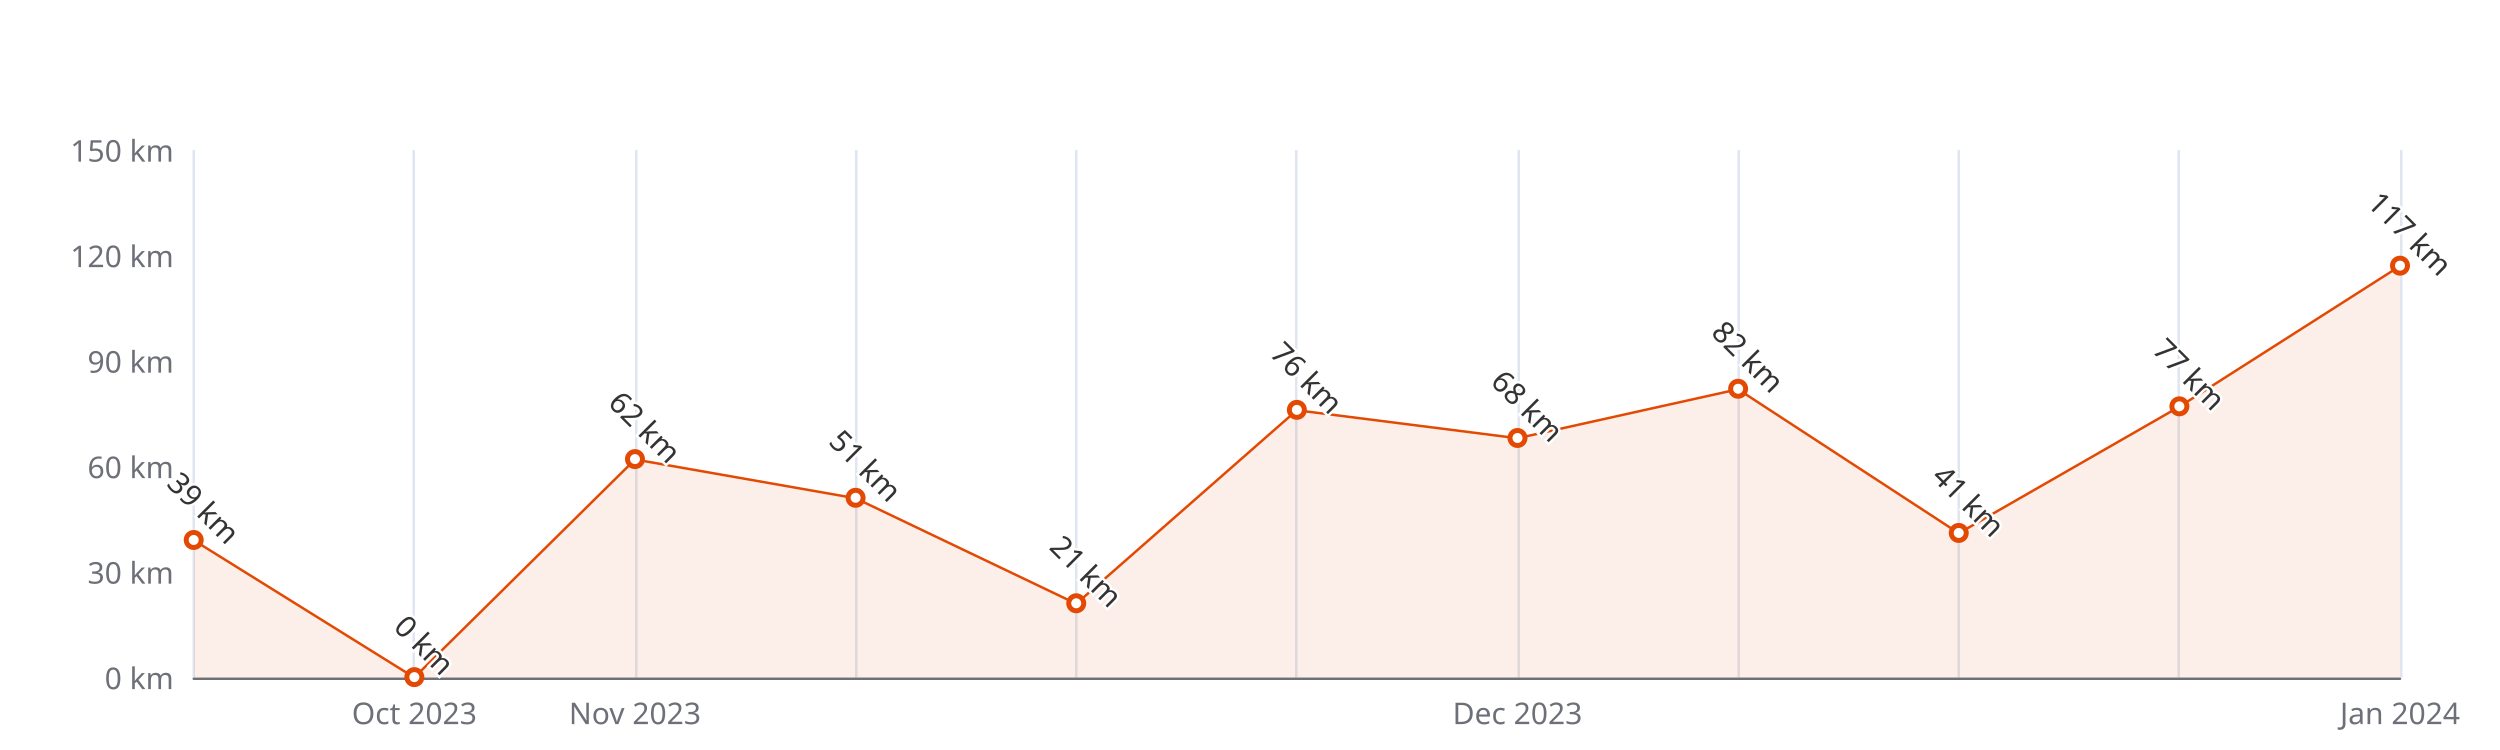
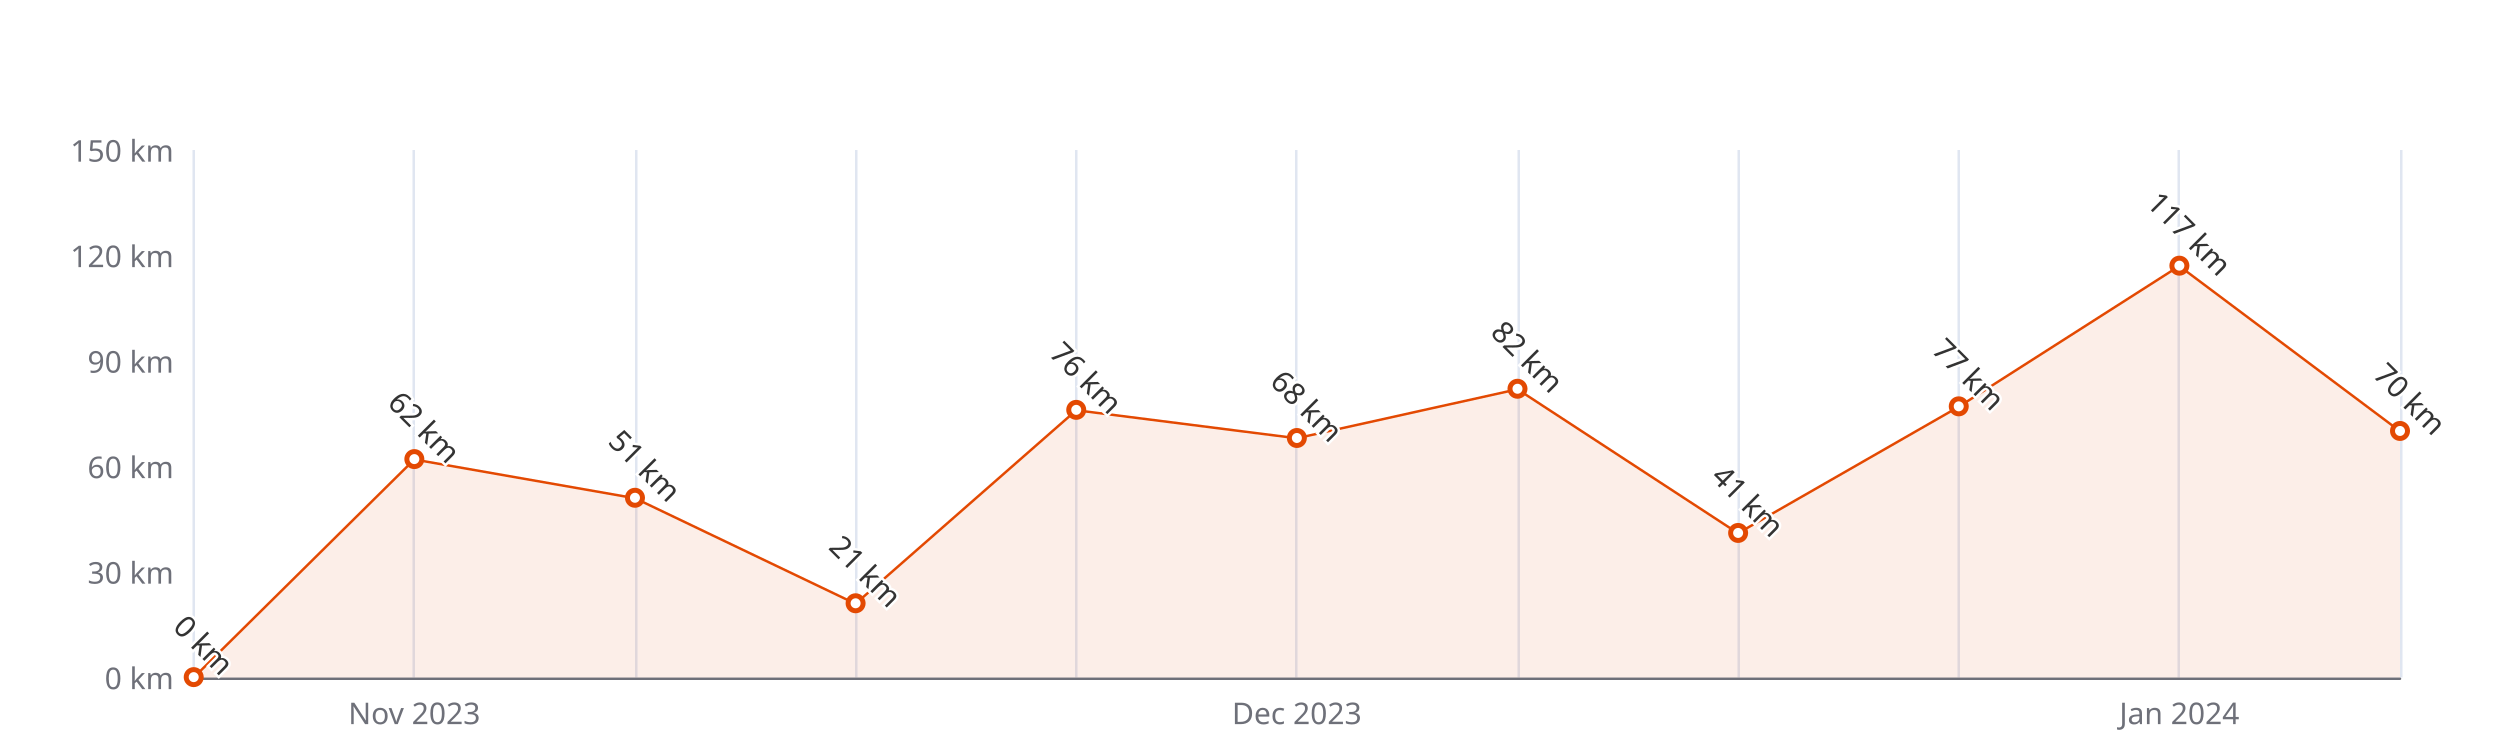
<svg xmlns="http://www.w3.org/2000/svg" width="1000" height="300" version="1.1" baseProfile="full" viewBox="0 0 1000 300">
  <rect width="1000" height="300" x="0" y="0" id="0" fill="#ffffff" />
  <path d="M77.5 60L77.5 271" fill="none" stroke="#E0E6F1" />
  <path d="M165.5 60L165.5 271" fill="none" stroke="#E0E6F1" />
  <path d="M254.5 60L254.5 271" fill="none" stroke="#E0E6F1" />
  <path d="M342.5 60L342.5 271" fill="none" stroke="#E0E6F1" />
  <path d="M430.5 60L430.5 271" fill="none" stroke="#E0E6F1" />
  <path d="M518.5 60L518.5 271" fill="none" stroke="#E0E6F1" />
  <path d="M607.5 60L607.5 271" fill="none" stroke="#E0E6F1" />
  <path d="M695.5 60L695.5 271" fill="none" stroke="#E0E6F1" />
  <path d="M783.5 60L783.5 271" fill="none" stroke="#E0E6F1" />
  <path d="M871.5 60L871.5 271" fill="none" stroke="#E0E6F1" />
  <path d="M960.5 60L960.5 271" fill="none" stroke="#E0E6F1" />
  <path d="M77.5 271.5L960 271.5" fill="none" stroke="#6E7079" stroke-linecap="round" />
  <text dominant-baseline="central" text-anchor="end" style="font-size:12px;font-family:sans-serif;" xml:space="preserve" transform="translate(69.48 271)" fill="#6E7079">0 km</text>
  <text dominant-baseline="central" text-anchor="end" style="font-size:12px;font-family:sans-serif;" xml:space="preserve" transform="translate(69.48 228.8)" fill="#6E7079">30 km</text>
  <text dominant-baseline="central" text-anchor="end" style="font-size:12px;font-family:sans-serif;" xml:space="preserve" transform="translate(69.48 186.6)" fill="#6E7079">60 km</text>
  <text dominant-baseline="central" text-anchor="end" style="font-size:12px;font-family:sans-serif;" xml:space="preserve" transform="translate(69.48 144.4)" fill="#6E7079">90 km</text>
  <text dominant-baseline="central" text-anchor="end" style="font-size:12px;font-family:sans-serif;" xml:space="preserve" transform="translate(69.48 102.2)" fill="#6E7079">120 km</text>
  <text dominant-baseline="central" text-anchor="end" style="font-size:12px;font-family:sans-serif;" xml:space="preserve" transform="translate(69.48 60)" fill="#6E7079">150 km</text>
-   <text dominant-baseline="central" text-anchor="middle" style="font-size:12px;font-family:sans-serif;" xml:space="preserve" y="6" transform="translate(165.732 279)" fill="#6E7079">Oct 2023</text>
-   <text dominant-baseline="central" text-anchor="middle" style="font-size:12px;font-family:sans-serif;" xml:space="preserve" y="6" transform="translate(253.984 279)" fill="#6E7079">Nov 2023</text>
-   <text dominant-baseline="central" text-anchor="middle" style="font-size:12px;font-family:sans-serif;" xml:space="preserve" y="6" transform="translate(606.992 279)" fill="#6E7079">Dec 2023</text>
-   <text dominant-baseline="central" text-anchor="middle" style="font-size:12px;font-family:sans-serif;" xml:space="preserve" y="6" transform="translate(960 279)" fill="#6E7079">Jan 2024</text>
+   <text dominant-baseline="central" text-anchor="middle" style="font-size:12px;font-family:sans-serif;" xml:space="preserve" y="6" transform="translate(165.732 279)" fill="#6E7079">Nov 2023</text>
+   <text dominant-baseline="central" text-anchor="middle" style="font-size:12px;font-family:sans-serif;" xml:space="preserve" y="6" transform="translate(518.74 279)" fill="#6E7079">Dec 2023</text>
+   <text dominant-baseline="central" text-anchor="middle" style="font-size:12px;font-family:sans-serif;" xml:space="preserve" y="6" transform="translate(871.748 279)" fill="#6E7079">Jan 2024</text>
  <g clip-path="url(#zr5-c0)">
-     <path d="M77.5 216.1L165.7 271L254 183.8L342.2 199.3L430.5 241.5L518.7 164.1L607 175.3L695.2 155.7L783.5 213.3L871.7 162.7L960 106.4L960 271L871.7 271L783.5 271L695.2 271L607 271L518.7 271L430.5 271L342.2 271L254 271L165.7 271L77.5 271Z" fill="rgb(227,73,2)" fill-opacity="0.09" />
-     <path d="M77.5 216.1L165.7 271L254 183.8L342.2 199.3L430.5 241.5L518.7 164.1L607 175.3L695.2 155.7L783.5 213.3L871.7 162.7L960 106.4" fill="none" stroke="#E34902" stroke-linejoin="bevel" />
+     <path d="M77.5 271L165.7 183.8L254 199.3L342.2 241.5L430.5 164.1L518.7 175.3L607 155.7L695.2 213.3L783.5 162.7L871.7 106.4L960 172.5L960 271L871.7 271L783.5 271L695.2 271L607 271L518.7 271L430.5 271L342.2 271L254 271L165.7 271L77.5 271Z" fill="rgb(227,73,2)" fill-opacity="0.09" />
+     <path d="M77.5 271L165.7 183.8L254 199.3L342.2 241.5L430.5 164.1L518.7 175.3L607 155.7L695.2 213.3L783.5 162.7L871.7 106.4L960 172.5" fill="none" stroke="#E34902" stroke-linejoin="bevel" />
  </g>
-   <path d="M1 0A1 1 0 1 1 1 -0.1A1 1 0 0 1 1 0" transform="matrix(3,0,0,3,77.48,216.14)" fill="#fff" stroke="#E34902" stroke-width="0.667" />
-   <path d="M1 0A1 1 0 1 1 1 -0.1A1 1 0 0 1 1 0" transform="matrix(3,0,0,3,165.732,271)" fill="#fff" stroke="#E34902" stroke-width="0.667" />
-   <path d="M1 0A1 1 0 1 1 1 -0.1A1 1 0 0 1 1 0" transform="matrix(3,0,0,3,253.984,183.7867)" fill="#fff" stroke="#E34902" stroke-width="0.667" />
-   <path d="M1 0A1 1 0 1 1 1 -0.1A1 1 0 0 1 1 0" transform="matrix(3,0,0,3,342.236,199.26)" fill="#fff" stroke="#E34902" stroke-width="0.667" />
-   <path d="M1 0A1 1 0 1 1 1 -0.1A1 1 0 0 1 1 0" transform="matrix(3,0,0,3,430.488,241.46)" fill="#fff" stroke="#E34902" stroke-width="0.667" />
-   <path d="M1 0A1 1 0 1 1 1 -0.1A1 1 0 0 1 1 0" transform="matrix(3,0,0,3,518.74,164.0933)" fill="#fff" stroke="#E34902" stroke-width="0.667" />
-   <path d="M1 0A1 1 0 1 1 1 -0.1A1 1 0 0 1 1 0" transform="matrix(3,0,0,3,606.992,175.3467)" fill="#fff" stroke="#E34902" stroke-width="0.667" />
-   <path d="M1 0A1 1 0 1 1 1 -0.1A1 1 0 0 1 1 0" transform="matrix(3,0,0,3,695.244,155.6533)" fill="#fff" stroke="#E34902" stroke-width="0.667" />
-   <path d="M1 0A1 1 0 1 1 1 -0.1A1 1 0 0 1 1 0" transform="matrix(3,0,0,3,783.496,213.3267)" fill="#fff" stroke="#E34902" stroke-width="0.667" />
-   <path d="M1 0A1 1 0 1 1 1 -0.1A1 1 0 0 1 1 0" transform="matrix(3,0,0,3,871.748,162.6867)" fill="#fff" stroke="#E34902" stroke-width="0.667" />
-   <path d="M1 0A1 1 0 1 1 1 -0.1A1 1 0 0 1 1 0" transform="matrix(3,0,0,3,960,106.42)" fill="#fff" stroke="#E34902" stroke-width="0.667" />
-   <text dominant-baseline="central" text-anchor="middle" style="font-size:12px;font-family:sans-serif;" xml:space="preserve" y="-6" transform="matrix(0.707,0.707,-0.707,0.707,77.48,207.14)" fill="#333" stroke="rgb(255,255,255)" stroke-width="2" paint-order="stroke" stroke-miterlimit="2">39 km</text>
-   <text dominant-baseline="central" text-anchor="middle" style="font-size:12px;font-family:sans-serif;" xml:space="preserve" y="-6" transform="matrix(0.707,0.707,-0.707,0.707,165.732,262)" fill="#333" stroke="rgb(255,255,255)" stroke-width="2" paint-order="stroke" stroke-miterlimit="2">0 km</text>
-   <text dominant-baseline="central" text-anchor="middle" style="font-size:12px;font-family:sans-serif;" xml:space="preserve" y="-6" transform="matrix(0.707,0.707,-0.707,0.707,253.984,174.7867)" fill="#333" stroke="rgb(255,255,255)" stroke-width="2" paint-order="stroke" stroke-miterlimit="2">62 km</text>
-   <text dominant-baseline="central" text-anchor="middle" style="font-size:12px;font-family:sans-serif;" xml:space="preserve" y="-6" transform="matrix(0.707,0.707,-0.707,0.707,342.236,190.26)" fill="#333" stroke="rgb(255,255,255)" stroke-width="2" paint-order="stroke" stroke-miterlimit="2">51 km</text>
-   <text dominant-baseline="central" text-anchor="middle" style="font-size:12px;font-family:sans-serif;" xml:space="preserve" y="-6" transform="matrix(0.707,0.707,-0.707,0.707,430.488,232.46)" fill="#333" stroke="rgb(255,255,255)" stroke-width="2" paint-order="stroke" stroke-miterlimit="2">21 km</text>
-   <text dominant-baseline="central" text-anchor="middle" style="font-size:12px;font-family:sans-serif;" xml:space="preserve" y="-6" transform="matrix(0.707,0.707,-0.707,0.707,518.74,155.0933)" fill="#333" stroke="rgb(255,255,255)" stroke-width="2" paint-order="stroke" stroke-miterlimit="2">76 km</text>
-   <text dominant-baseline="central" text-anchor="middle" style="font-size:12px;font-family:sans-serif;" xml:space="preserve" y="-6" transform="matrix(0.707,0.707,-0.707,0.707,606.992,166.3467)" fill="#333" stroke="rgb(255,255,255)" stroke-width="2" paint-order="stroke" stroke-miterlimit="2">68 km</text>
-   <text dominant-baseline="central" text-anchor="middle" style="font-size:12px;font-family:sans-serif;" xml:space="preserve" y="-6" transform="matrix(0.707,0.707,-0.707,0.707,695.244,146.6533)" fill="#333" stroke="rgb(255,255,255)" stroke-width="2" paint-order="stroke" stroke-miterlimit="2">82 km</text>
-   <text dominant-baseline="central" text-anchor="middle" style="font-size:12px;font-family:sans-serif;" xml:space="preserve" y="-6" transform="matrix(0.707,0.707,-0.707,0.707,783.496,204.3267)" fill="#333" stroke="rgb(255,255,255)" stroke-width="2" paint-order="stroke" stroke-miterlimit="2">41 km</text>
-   <text dominant-baseline="central" text-anchor="middle" style="font-size:12px;font-family:sans-serif;" xml:space="preserve" y="-6" transform="matrix(0.707,0.707,-0.707,0.707,871.748,153.6867)" fill="#333" stroke="rgb(255,255,255)" stroke-width="2" paint-order="stroke" stroke-miterlimit="2">77 km</text>
-   <text dominant-baseline="central" text-anchor="middle" style="font-size:12px;font-family:sans-serif;" xml:space="preserve" y="-6" transform="matrix(0.707,0.707,-0.707,0.707,960,97.42)" fill="#333" stroke="rgb(255,255,255)" stroke-width="2" paint-order="stroke" stroke-miterlimit="2">117 km</text>
+   <path d="M1 0A1 1 0 1 1 1 -0.1A1 1 0 0 1 1 0" transform="matrix(3,0,0,3,77.48,271)" fill="#fff" stroke="#E34902" stroke-width="0.667" />
+   <path d="M1 0A1 1 0 1 1 1 -0.1A1 1 0 0 1 1 0" transform="matrix(3,0,0,3,165.732,183.7867)" fill="#fff" stroke="#E34902" stroke-width="0.667" />
+   <path d="M1 0A1 1 0 1 1 1 -0.1A1 1 0 0 1 1 0" transform="matrix(3,0,0,3,253.984,199.26)" fill="#fff" stroke="#E34902" stroke-width="0.667" />
+   <path d="M1 0A1 1 0 1 1 1 -0.1A1 1 0 0 1 1 0" transform="matrix(3,0,0,3,342.236,241.46)" fill="#fff" stroke="#E34902" stroke-width="0.667" />
+   <path d="M1 0A1 1 0 1 1 1 -0.1A1 1 0 0 1 1 0" transform="matrix(3,0,0,3,430.488,164.0933)" fill="#fff" stroke="#E34902" stroke-width="0.667" />
+   <path d="M1 0A1 1 0 1 1 1 -0.1A1 1 0 0 1 1 0" transform="matrix(3,0,0,3,518.74,175.3467)" fill="#fff" stroke="#E34902" stroke-width="0.667" />
+   <path d="M1 0A1 1 0 1 1 1 -0.1A1 1 0 0 1 1 0" transform="matrix(3,0,0,3,606.992,155.6533)" fill="#fff" stroke="#E34902" stroke-width="0.667" />
+   <path d="M1 0A1 1 0 1 1 1 -0.1A1 1 0 0 1 1 0" transform="matrix(3,0,0,3,695.244,213.3267)" fill="#fff" stroke="#E34902" stroke-width="0.667" />
+   <path d="M1 0A1 1 0 1 1 1 -0.1A1 1 0 0 1 1 0" transform="matrix(3,0,0,3,783.496,162.6867)" fill="#fff" stroke="#E34902" stroke-width="0.667" />
+   <path d="M1 0A1 1 0 1 1 1 -0.1A1 1 0 0 1 1 0" transform="matrix(3,0,0,3,871.748,106.42)" fill="#fff" stroke="#E34902" stroke-width="0.667" />
+   <path d="M1 0A1 1 0 1 1 1 -0.1A1 1 0 0 1 1 0" transform="matrix(3,0,0,3,960,172.5333)" fill="#fff" stroke="#E34902" stroke-width="0.667" />
+   <text dominant-baseline="central" text-anchor="middle" style="font-size:12px;font-family:sans-serif;" xml:space="preserve" y="-6" transform="matrix(0.707,0.707,-0.707,0.707,77.48,262)" fill="#333" stroke="rgb(255,255,255)" stroke-width="2" paint-order="stroke" stroke-miterlimit="2">0 km</text>
+   <text dominant-baseline="central" text-anchor="middle" style="font-size:12px;font-family:sans-serif;" xml:space="preserve" y="-6" transform="matrix(0.707,0.707,-0.707,0.707,165.732,174.7867)" fill="#333" stroke="rgb(255,255,255)" stroke-width="2" paint-order="stroke" stroke-miterlimit="2">62 km</text>
+   <text dominant-baseline="central" text-anchor="middle" style="font-size:12px;font-family:sans-serif;" xml:space="preserve" y="-6" transform="matrix(0.707,0.707,-0.707,0.707,253.984,190.26)" fill="#333" stroke="rgb(255,255,255)" stroke-width="2" paint-order="stroke" stroke-miterlimit="2">51 km</text>
+   <text dominant-baseline="central" text-anchor="middle" style="font-size:12px;font-family:sans-serif;" xml:space="preserve" y="-6" transform="matrix(0.707,0.707,-0.707,0.707,342.236,232.46)" fill="#333" stroke="rgb(255,255,255)" stroke-width="2" paint-order="stroke" stroke-miterlimit="2">21 km</text>
+   <text dominant-baseline="central" text-anchor="middle" style="font-size:12px;font-family:sans-serif;" xml:space="preserve" y="-6" transform="matrix(0.707,0.707,-0.707,0.707,430.488,155.0933)" fill="#333" stroke="rgb(255,255,255)" stroke-width="2" paint-order="stroke" stroke-miterlimit="2">76 km</text>
+   <text dominant-baseline="central" text-anchor="middle" style="font-size:12px;font-family:sans-serif;" xml:space="preserve" y="-6" transform="matrix(0.707,0.707,-0.707,0.707,518.74,166.3467)" fill="#333" stroke="rgb(255,255,255)" stroke-width="2" paint-order="stroke" stroke-miterlimit="2">68 km</text>
+   <text dominant-baseline="central" text-anchor="middle" style="font-size:12px;font-family:sans-serif;" xml:space="preserve" y="-6" transform="matrix(0.707,0.707,-0.707,0.707,606.992,146.6533)" fill="#333" stroke="rgb(255,255,255)" stroke-width="2" paint-order="stroke" stroke-miterlimit="2">82 km</text>
+   <text dominant-baseline="central" text-anchor="middle" style="font-size:12px;font-family:sans-serif;" xml:space="preserve" y="-6" transform="matrix(0.707,0.707,-0.707,0.707,695.244,204.3267)" fill="#333" stroke="rgb(255,255,255)" stroke-width="2" paint-order="stroke" stroke-miterlimit="2">41 km</text>
+   <text dominant-baseline="central" text-anchor="middle" style="font-size:12px;font-family:sans-serif;" xml:space="preserve" y="-6" transform="matrix(0.707,0.707,-0.707,0.707,783.496,153.6867)" fill="#333" stroke="rgb(255,255,255)" stroke-width="2" paint-order="stroke" stroke-miterlimit="2">77 km</text>
+   <text dominant-baseline="central" text-anchor="middle" style="font-size:12px;font-family:sans-serif;" xml:space="preserve" y="-6" transform="matrix(0.707,0.707,-0.707,0.707,871.748,97.42)" fill="#333" stroke="rgb(255,255,255)" stroke-width="2" paint-order="stroke" stroke-miterlimit="2">117 km</text>
+   <text dominant-baseline="central" text-anchor="middle" style="font-size:12px;font-family:sans-serif;" xml:space="preserve" y="-6" transform="matrix(0.707,0.707,-0.707,0.707,960,163.5333)" fill="#333" stroke="rgb(255,255,255)" stroke-width="2" paint-order="stroke" stroke-miterlimit="2">70 km</text>
  <defs>
    <clipPath id="zr5-c0">
      <path d="M76 59.5l884 0l0 212l-884 0Z" fill="#000" />
    </clipPath>
  </defs>
</svg>
